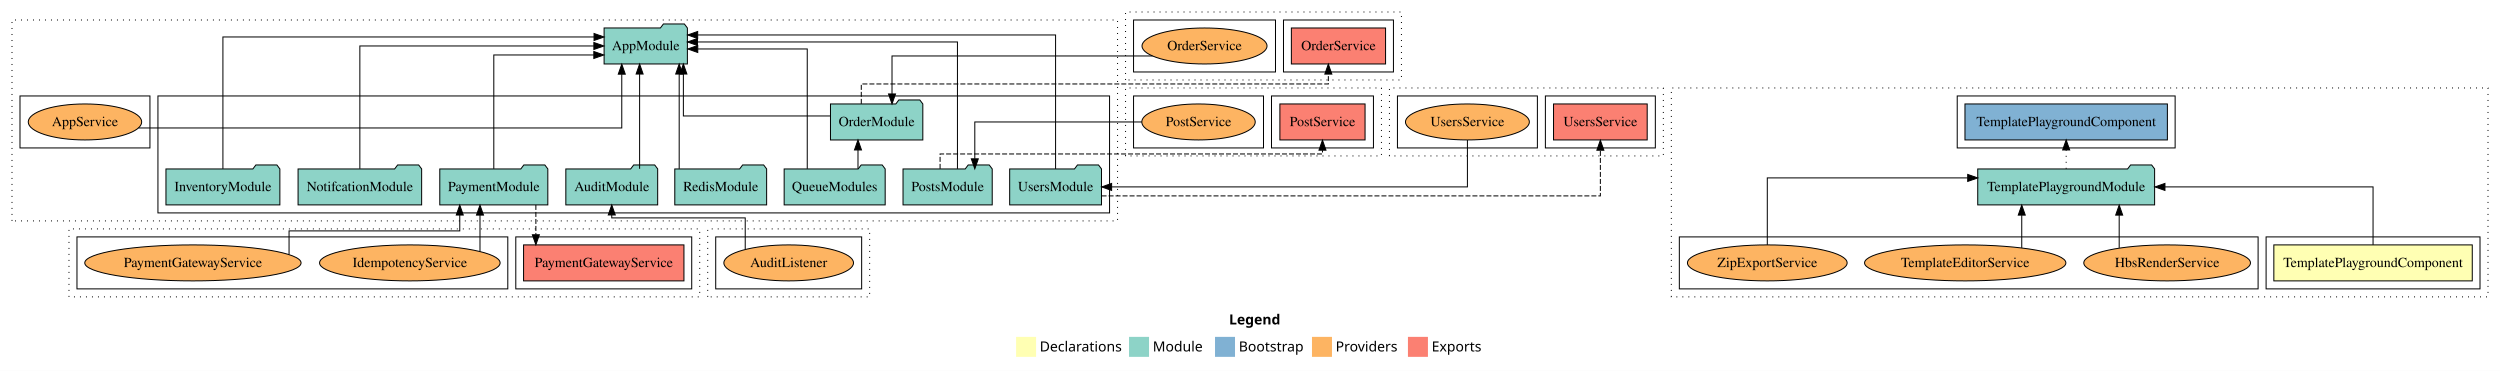
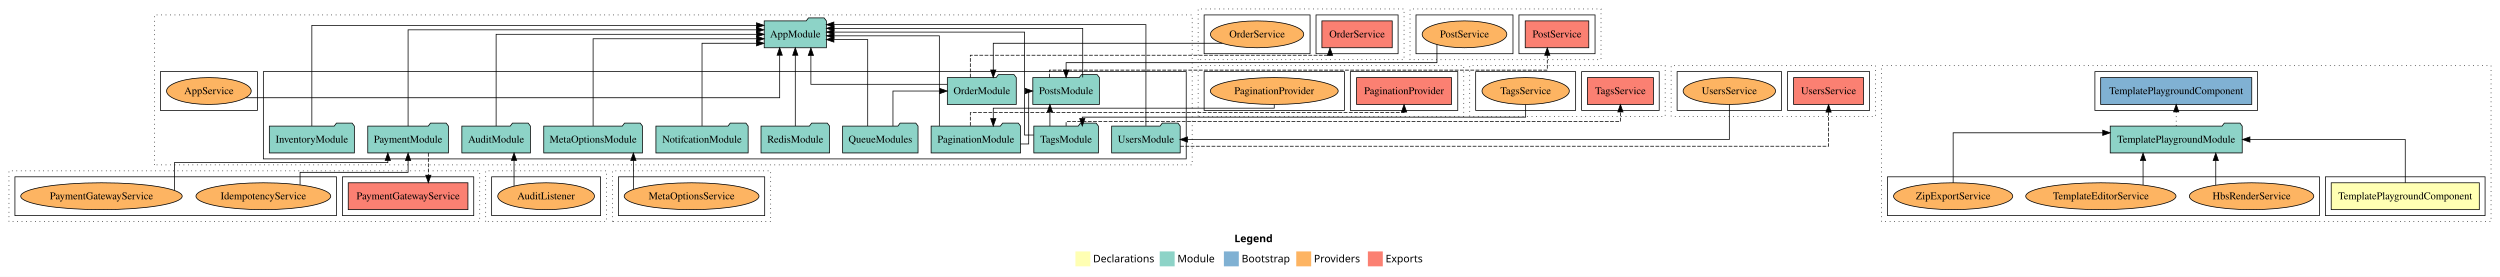
- <svg xmlns="http://www.w3.org/2000/svg" width="2501pt" height="371pt" viewBox="0.00 0.00 2501.00 371.00">
+ <svg xmlns="http://www.w3.org/2000/svg" width="3351pt" height="371pt" viewBox="0.00 0.00 3351.00 371.00">
  <g id="graph0" class="graph" transform="scale(1 1) rotate(0) translate(4 367)">
-     <polygon fill="white" stroke="transparent" points="-4,4 -4,-367 2497,-367 2497,4 -4,4" />
-     <text text-anchor="start" x="1225.51" y="-42.4" font-family="Times-12" font-weight="bold" font-size="14.00">Legend</text>
-     <polygon fill="#ffffb3" stroke="transparent" points="1012.5,-10 1012.5,-30 1032.5,-30 1032.5,-10 1012.5,-10" />
-     <text text-anchor="start" x="1036.13" y="-15.4" font-family="Times-12" font-size="14.00">  Declarations</text>
-     <polygon fill="#8dd3c7" stroke="transparent" points="1125.5,-10 1125.5,-30 1145.5,-30 1145.5,-10 1125.5,-10" />
-     <text text-anchor="start" x="1149.23" y="-15.4" font-family="Times-12" font-size="14.00">  Module</text>
-     <polygon fill="#80b1d3" stroke="transparent" points="1211.5,-10 1211.5,-30 1231.5,-30 1231.5,-10 1211.5,-10" />
-     <text text-anchor="start" x="1235.28" y="-15.4" font-family="Times-12" font-size="14.00">  Bootstrap</text>
-     <polygon fill="#fdb462" stroke="transparent" points="1308.5,-10 1308.5,-30 1328.5,-30 1328.5,-10 1308.5,-10" />
-     <text text-anchor="start" x="1332.17" y="-15.4" font-family="Times-12" font-size="14.00">  Providers</text>
-     <polygon fill="#fb8072" stroke="transparent" points="1404.5,-10 1404.5,-30 1424.5,-30 1424.5,-10 1404.5,-10" />
-     <text text-anchor="start" x="1428.23" y="-15.4" font-family="Times-12" font-size="14.00">  Exports</text>
+     <polygon fill="white" stroke="transparent" points="-4,4 -4,-367 3347,-367 3347,4 -4,4" />
+     <text text-anchor="start" x="1650.51" y="-42.4" font-family="Times-12" font-weight="bold" font-size="14.00">Legend</text>
+     <polygon fill="#ffffb3" stroke="transparent" points="1437.5,-10 1437.5,-30 1457.5,-30 1457.5,-10 1437.5,-10" />
+     <text text-anchor="start" x="1461.13" y="-15.4" font-family="Times-12" font-size="14.00">  Declarations</text>
+     <polygon fill="#8dd3c7" stroke="transparent" points="1550.5,-10 1550.5,-30 1570.5,-30 1570.5,-10 1550.5,-10" />
+     <text text-anchor="start" x="1574.23" y="-15.4" font-family="Times-12" font-size="14.00">  Module</text>
+     <polygon fill="#80b1d3" stroke="transparent" points="1636.5,-10 1636.5,-30 1656.5,-30 1656.5,-10 1636.5,-10" />
+     <text text-anchor="start" x="1660.28" y="-15.4" font-family="Times-12" font-size="14.00">  Bootstrap</text>
+     <polygon fill="#fdb462" stroke="transparent" points="1733.5,-10 1733.5,-30 1753.5,-30 1753.5,-10 1733.5,-10" />
+     <text text-anchor="start" x="1757.17" y="-15.4" font-family="Times-12" font-size="14.00">  Providers</text>
+     <polygon fill="#fb8072" stroke="transparent" points="1829.5,-10 1829.5,-30 1849.5,-30 1849.5,-10 1829.5,-10" />
+     <text text-anchor="start" x="1853.23" y="-15.4" font-family="Times-12" font-size="14.00">  Exports</text>
    <g id="clust1" class="cluster">
-       <polygon fill="none" stroke="black" stroke-dasharray="1,5" points="8,-146 8,-347 1114,-347 1114,-146 8,-146" />
+       <polygon fill="none" stroke="black" stroke-dasharray="1,5" points="203,-146 203,-347 1594,-347 1594,-146 203,-146" />
    </g>
    <g id="clust3" class="cluster">
-       <polygon fill="none" stroke="black" points="154,-154 154,-271 1106,-271 1106,-154 154,-154" />
+       <polygon fill="none" stroke="black" points="349,-154 349,-271 1586,-271 1586,-154 349,-154" />
    </g>
    <g id="clust6" class="cluster">
-       <polygon fill="none" stroke="black" points="16,-219 16,-271 146,-271 146,-219 16,-219" />
+       <polygon fill="none" stroke="black" points="211,-219 211,-271 341,-271 341,-219 211,-219" />
    </g>
    <g id="clust7" class="cluster">
-       <polygon fill="none" stroke="black" stroke-dasharray="1,5" points="704,-70 704,-138 866,-138 866,-70 704,-70" />
+       <polygon fill="none" stroke="black" stroke-dasharray="1,5" points="647,-70 647,-138 809,-138 809,-70 647,-70" />
    </g>
    <g id="clust12" class="cluster">
-       <polygon fill="none" stroke="black" points="712,-78 712,-130 858,-130 858,-78 712,-78" />
-     </g>
-     <g id="clust25" class="cluster">
-       <polygon fill="none" stroke="black" stroke-dasharray="1,5" points="1122,-287 1122,-355 1398,-355 1398,-287 1122,-287" />
-     </g>
-     <g id="clust28" class="cluster">
-       <polygon fill="none" stroke="black" points="1280,-295 1280,-347 1390,-347 1390,-295 1280,-295" />
-     </g>
-     <g id="clust30" class="cluster">
-       <polygon fill="none" stroke="black" points="1130,-295 1130,-347 1272,-347 1272,-295 1130,-295" />
+       <polygon fill="none" stroke="black" points="655,-78 655,-130 801,-130 801,-78 655,-78" />
+     </g>
+     <g id="clust19" class="cluster">
+       <polygon fill="none" stroke="black" stroke-dasharray="1,5" points="817,-70 817,-138 1029,-138 1029,-70 817,-70" />
+     </g>
+     <g id="clust24" class="cluster">
+       <polygon fill="none" stroke="black" points="825,-78 825,-130 1021,-130 1021,-78 825,-78" />
    </g>
    <g id="clust31" class="cluster">
-       <polygon fill="none" stroke="black" stroke-dasharray="1,5" points="65,-70 65,-138 696,-138 696,-70 65,-70" />
+       <polygon fill="none" stroke="black" stroke-dasharray="1,5" points="1602,-287 1602,-355 1878,-355 1878,-287 1602,-287" />
    </g>
    <g id="clust34" class="cluster">
-       <polygon fill="none" stroke="black" points="512,-78 512,-130 688,-130 688,-78 512,-78" />
+       <polygon fill="none" stroke="black" points="1760,-295 1760,-347 1870,-347 1870,-295 1760,-295" />
    </g>
    <g id="clust36" class="cluster">
-       <polygon fill="none" stroke="black" points="73,-78 73,-130 504,-130 504,-78 73,-78" />
+       <polygon fill="none" stroke="black" points="1610,-295 1610,-347 1752,-347 1752,-295 1610,-295" />
    </g>
    <g id="clust37" class="cluster">
-       <polygon fill="none" stroke="black" stroke-dasharray="1,5" points="1122,-211 1122,-279 1378,-279 1378,-211 1122,-211" />
+       <polygon fill="none" stroke="black" stroke-dasharray="1,5" points="1602,-211 1602,-279 1958,-279 1958,-211 1602,-211" />
    </g>
    <g id="clust40" class="cluster">
-       <polygon fill="none" stroke="black" points="1268,-219 1268,-271 1370,-271 1370,-219 1268,-219" />
+       <polygon fill="none" stroke="black" points="1806,-219 1806,-271 1950,-271 1950,-219 1806,-219" />
    </g>
    <g id="clust42" class="cluster">
-       <polygon fill="none" stroke="black" points="1130,-219 1130,-271 1260,-271 1260,-219 1130,-219" />
-     </g>
-     <g id="clust55" class="cluster">
-       <polygon fill="none" stroke="black" stroke-dasharray="1,5" points="1668,-70 1668,-279 2485,-279 2485,-70 1668,-70" />
-     </g>
-     <g id="clust56" class="cluster">
-       <polygon fill="none" stroke="black" points="2263,-78 2263,-130 2477,-130 2477,-78 2263,-78" />
-     </g>
-     <g id="clust60" class="cluster">
-       <polygon fill="none" stroke="black" points="1954,-219 1954,-271 2172,-271 2172,-219 1954,-219" />
-     </g>
-     <g id="clust61" class="cluster">
-       <polygon fill="none" stroke="black" points="1676,-78 1676,-130 2255,-130 2255,-78 1676,-78" />
-     </g>
-     <g id="clust62" class="cluster">
-       <polygon fill="none" stroke="black" stroke-dasharray="1,5" points="1386,-211 1386,-279 1660,-279 1660,-211 1386,-211" />
-     </g>
-     <g id="clust65" class="cluster">
-       <polygon fill="none" stroke="black" points="1542,-219 1542,-271 1652,-271 1652,-219 1542,-219" />
+       <polygon fill="none" stroke="black" points="1610,-219 1610,-271 1798,-271 1798,-219 1610,-219" />
+     </g>
+     <g id="clust43" class="cluster">
+       <polygon fill="none" stroke="black" stroke-dasharray="1,5" points="8,-70 8,-138 639,-138 639,-70 8,-70" />
+     </g>
+     <g id="clust46" class="cluster">
+       <polygon fill="none" stroke="black" points="455,-78 455,-130 631,-130 631,-78 455,-78" />
+     </g>
+     <g id="clust48" class="cluster">
+       <polygon fill="none" stroke="black" points="16,-78 16,-130 447,-130 447,-78 16,-78" />
+     </g>
+     <g id="clust49" class="cluster">
+       <polygon fill="none" stroke="black" stroke-dasharray="1,5" points="1886,-287 1886,-355 2142,-355 2142,-287 1886,-287" />
+     </g>
+     <g id="clust52" class="cluster">
+       <polygon fill="none" stroke="black" points="2032,-295 2032,-347 2134,-347 2134,-295 2032,-295" />
+     </g>
+     <g id="clust54" class="cluster">
+       <polygon fill="none" stroke="black" points="1894,-295 1894,-347 2024,-347 2024,-295 1894,-295" />
    </g>
    <g id="clust67" class="cluster">
-       <polygon fill="none" stroke="black" points="1394,-219 1394,-271 1534,-271 1534,-219 1394,-219" />
+       <polygon fill="none" stroke="black" stroke-dasharray="1,5" points="1966,-211 1966,-279 2228,-279 2228,-211 1966,-211" />
+     </g>
+     <g id="clust70" class="cluster">
+       <polygon fill="none" stroke="black" points="2116,-219 2116,-271 2220,-271 2220,-219 2116,-219" />
+     </g>
+     <g id="clust72" class="cluster">
+       <polygon fill="none" stroke="black" points="1974,-219 1974,-271 2108,-271 2108,-219 1974,-219" />
+     </g>
+     <g id="clust73" class="cluster">
+       <polygon fill="none" stroke="black" stroke-dasharray="1,5" points="2518,-70 2518,-279 3335,-279 3335,-70 2518,-70" />
+     </g>
+     <g id="clust74" class="cluster">
+       <polygon fill="none" stroke="black" points="3113,-78 3113,-130 3327,-130 3327,-78 3113,-78" />
+     </g>
+     <g id="clust78" class="cluster">
+       <polygon fill="none" stroke="black" points="2804,-219 2804,-271 3022,-271 3022,-219 2804,-219" />
+     </g>
+     <g id="clust79" class="cluster">
+       <polygon fill="none" stroke="black" points="2526,-78 2526,-130 3105,-130 3105,-78 2526,-78" />
+     </g>
+     <g id="clust80" class="cluster">
+       <polygon fill="none" stroke="black" stroke-dasharray="1,5" points="2236,-211 2236,-279 2510,-279 2510,-211 2236,-211" />
+     </g>
+     <g id="clust83" class="cluster">
+       <polygon fill="none" stroke="black" points="2392,-219 2392,-271 2502,-271 2502,-219 2392,-219" />
+     </g>
+     <g id="clust85" class="cluster">
+       <polygon fill="none" stroke="black" points="2244,-219 2244,-271 2384,-271 2384,-219 2244,-219" />
    </g>
    <g id="node1" class="node">
-       <polygon fill="#8dd3c7" stroke="black" points="653.94,-198 650.94,-202 629.94,-202 626.94,-198 562.06,-198 562.06,-162 653.94,-162 653.94,-198" />
-       <text text-anchor="middle" x="608" y="-175.8" font-family="Times,serif" font-size="14.00">AuditModule</text>
+       <polygon fill="#8dd3c7" stroke="black" points="706.94,-198 703.94,-202 682.94,-202 679.94,-198 615.06,-198 615.06,-162 706.94,-162 706.94,-198" />
+       <text text-anchor="middle" x="661" y="-175.8" font-family="Times,serif" font-size="14.00">AuditModule</text>
+     </g>
+     <g id="node13" class="node">
+       <polygon fill="#8dd3c7" stroke="black" points="1103.66,-339 1100.66,-343 1079.66,-343 1076.66,-339 1020.34,-339 1020.34,-303 1103.66,-303 1103.66,-339" />
+       <text text-anchor="middle" x="1062" y="-316.8" font-family="Times,serif" font-size="14.00">AppModule</text>
+     </g>
+     <g id="edge1" class="edge">
+       <path fill="none" stroke="black" d="M661,-198.14C661,-236.23 661,-321 661,-321 661,-321 1010.22,-321 1010.22,-321" />
+       <polygon fill="black" stroke="black" points="1010.22,-324.5 1020.22,-321 1010.22,-317.5 1010.22,-324.5" />
+     </g>
+     <g id="node2" class="node">
+       <polygon fill="#8dd3c7" stroke="black" points="470.98,-198 467.98,-202 446.98,-202 443.98,-198 357.02,-198 357.02,-162 470.98,-162 470.98,-198" />
+       <text text-anchor="middle" x="414" y="-175.8" font-family="Times,serif" font-size="14.00">InventoryModule</text>
+     </g>
+     <g id="edge2" class="edge">
+       <path fill="none" stroke="black" d="M414,-198.15C414,-238.68 414,-333 414,-333 414,-333 1009.98,-333 1009.98,-333" />
+       <polygon fill="black" stroke="black" points="1009.98,-336.5 1019.98,-333 1009.98,-329.5 1009.98,-336.5" />
+     </g>
+     <g id="node3" class="node">
+       <polygon fill="#8dd3c7" stroke="black" points="857.15,-198 854.15,-202 833.15,-202 830.15,-198 724.85,-198 724.85,-162 857.15,-162 857.15,-198" />
+       <text text-anchor="middle" x="791" y="-175.8" font-family="Times,serif" font-size="14.00">MetaOptionsModule</text>
+     </g>
+     <g id="edge3" class="edge">
+       <path fill="none" stroke="black" d="M791,-198.21C791,-235.06 791,-315 791,-315 791,-315 1010.25,-315 1010.25,-315" />
+       <polygon fill="black" stroke="black" points="1010.25,-318.5 1020.25,-315 1010.25,-311.5 1010.25,-318.5" />
+     </g>
+     <g id="node4" class="node">
+       <polygon fill="#8dd3c7" stroke="black" points="998.81,-198 995.81,-202 974.81,-202 971.81,-198 875.19,-198 875.19,-162 998.81,-162 998.81,-198" />
+       <text text-anchor="middle" x="937" y="-175.8" font-family="Times,serif" font-size="14.00">NotifcationModule</text>
+     </g>
+     <g id="edge4" class="edge">
+       <path fill="none" stroke="black" d="M937,-198.21C937,-233.77 937,-309 937,-309 937,-309 1010.03,-309 1010.03,-309" />
+       <polygon fill="black" stroke="black" points="1010.03,-312.5 1020.03,-309 1010.03,-305.5 1010.03,-312.5" />
+     </g>
+     <g id="node5" class="node">
+       <polygon fill="#8dd3c7" stroke="black" points="1358.19,-263 1355.19,-267 1334.19,-267 1331.19,-263 1265.81,-263 1265.81,-227 1358.19,-227 1358.19,-263" />
+       <text text-anchor="middle" x="1312" y="-240.8" font-family="Times,serif" font-size="14.00">OrderModule</text>
+     </g>
+     <g id="edge5" class="edge">
+       <path fill="none" stroke="black" d="M1265.64,-254C1198.7,-254 1082.91,-254 1082.91,-254 1082.91,-254 1082.91,-292.69 1082.91,-292.69" />
+       <polygon fill="black" stroke="black" points="1079.41,-292.69 1082.91,-302.69 1086.41,-292.69 1079.41,-292.69" />
+     </g>
+     <g id="node17" class="node">
+       <polygon fill="#fb8072" stroke="black" points="1862.12,-339 1767.88,-339 1767.88,-303 1862.12,-303 1862.12,-339" />
+       <text text-anchor="middle" x="1815" y="-316.8" font-family="Times,serif" font-size="14.00">OrderService </text>
+     </g>
+     <g id="edge17" class="edge">
+       <path fill="none" stroke="black" stroke-dasharray="5,2" d="M1296.63,-263.15C1296.63,-276.74 1296.63,-293 1296.63,-293 1296.63,-293 1778.77,-293 1778.77,-293 1778.77,-293 1778.77,-293.98 1778.77,-293.98" />
+       <polygon fill="black" stroke="black" points="1775.27,-292.79 1778.77,-302.79 1782.27,-292.79 1775.27,-292.79" />
+     </g>
+     <g id="node6" class="node">
+       <polygon fill="#8dd3c7" stroke="black" points="1363.93,-198 1360.93,-202 1339.93,-202 1336.93,-198 1244.07,-198 1244.07,-162 1363.93,-162 1363.93,-198" />
+       <text text-anchor="middle" x="1304" y="-175.8" font-family="Times,serif" font-size="14.00">PaginationModule</text>
+     </g>
+     <g id="node8" class="node">
+       <polygon fill="#8dd3c7" stroke="black" points="1469.61,-263 1466.61,-267 1445.61,-267 1442.61,-263 1380.39,-263 1380.39,-227 1469.61,-227 1469.61,-263" />
+       <text text-anchor="middle" x="1425" y="-240.8" font-family="Times,serif" font-size="14.00">PostsModule</text>
+     </g>
+     <g id="edge24" class="edge">
+       <path fill="none" stroke="black" d="M1363.8,-174C1370.44,-174 1374.87,-174 1374.87,-174 1374.87,-174 1374.87,-245 1374.87,-245 1374.87,-245 1375.4,-245 1375.4,-245" />
+       <polygon fill="black" stroke="black" points="1370.23,-248.5 1380.23,-245 1370.23,-241.5 1370.23,-248.5" />
+     </g>
+     <g id="edge6" class="edge">
+       <path fill="none" stroke="black" d="M1255.09,-198.17C1255.09,-235.85 1255.09,-319 1255.09,-319 1255.09,-319 1113.9,-319 1113.9,-319" />
+       <polygon fill="black" stroke="black" points="1113.9,-315.5 1103.9,-319 1113.9,-322.5 1113.9,-315.5" />
+     </g>
+     <g id="node19" class="node">
+       <polygon fill="#fb8072" stroke="black" points="1941.59,-263 1814.41,-263 1814.41,-227 1941.59,-227 1941.59,-263" />
+       <text text-anchor="middle" x="1878" y="-240.8" font-family="Times,serif" font-size="14.00">PaginationProvider </text>
+     </g>
+     <g id="edge19" class="edge">
+       <path fill="none" stroke="black" stroke-dasharray="5,2" d="M1296.63,-198.42C1296.63,-207.28 1296.63,-216 1296.63,-216 1296.63,-216 1878,-216 1878,-216 1878,-216 1878,-217.08 1878,-217.08" />
+       <polygon fill="black" stroke="black" points="1874.5,-216.8 1878,-226.8 1881.5,-216.8 1874.5,-216.8" />
+     </g>
+     <g id="node7" class="node">
+       <polygon fill="#8dd3c7" stroke="black" points="597.04,-198 594.04,-202 573.04,-202 570.04,-198 488.96,-198 488.96,-162 597.04,-162 597.04,-198" />
+       <text text-anchor="middle" x="543" y="-175.8" font-family="Times,serif" font-size="14.00">PaymentModule</text>
+     </g>
+     <g id="edge7" class="edge">
+       <path fill="none" stroke="black" d="M543,-198.03C543,-237.28 543,-327 543,-327 543,-327 1009.97,-327 1009.97,-327" />
+       <polygon fill="black" stroke="black" points="1009.97,-330.5 1019.97,-327 1009.97,-323.5 1009.97,-330.5" />
+     </g>
+     <g id="node21" class="node">
+       <polygon fill="#fb8072" stroke="black" points="623.22,-122 462.78,-122 462.78,-86 623.22,-86 623.22,-122" />
+       <text text-anchor="middle" x="543" y="-99.8" font-family="Times,serif" font-size="14.00">PaymentGatewayService </text>
+     </g>
+     <g id="edge21" class="edge">
+       <path fill="none" stroke="black" stroke-dasharray="5,2" d="M570.14,-161.99C570.14,-161.99 570.14,-132.15 570.14,-132.15" />
+       <polygon fill="black" stroke="black" points="573.64,-132.15 570.14,-122.15 566.64,-132.15 573.64,-132.15" />
+     </g>
+     <g id="edge8" class="edge">
+       <path fill="none" stroke="black" d="M1447.28,-263.23C1447.28,-287.93 1447.28,-329 1447.28,-329 1447.28,-329 1113.96,-329 1113.96,-329" />
+       <polygon fill="black" stroke="black" points="1113.96,-325.5 1103.96,-329 1113.96,-332.5 1113.96,-325.5" />
+     </g>
+     <g id="node24" class="node">
+       <polygon fill="#fb8072" stroke="black" points="2125.6,-339 2040.4,-339 2040.4,-303 2125.6,-303 2125.6,-339" />
+       <text text-anchor="middle" x="2083" y="-316.8" font-family="Times,serif" font-size="14.00">PostService </text>
+     </g>
+     <g id="edge26" class="edge">
+       <path fill="none" stroke="black" stroke-dasharray="5,2" d="M1402.72,-263.21C1402.72,-268.55 1402.72,-273 1402.72,-273 1402.72,-273 2069.98,-273 2069.98,-273 2069.98,-273 2069.98,-292.85 2069.98,-292.85" />
+       <polygon fill="black" stroke="black" points="2066.48,-292.85 2069.98,-302.85 2073.48,-292.85 2066.48,-292.85" />
+     </g>
+     <g id="node9" class="node">
+       <polygon fill="#8dd3c7" stroke="black" points="1226.53,-198 1223.53,-202 1202.53,-202 1199.53,-198 1125.47,-198 1125.47,-162 1226.53,-162 1226.53,-198" />
+       <text text-anchor="middle" x="1176" y="-175.8" font-family="Times,serif" font-size="14.00">QueueModules</text>
+     </g>
+     <g id="edge16" class="edge">
+       <path fill="none" stroke="black" d="M1192.92,-198.11C1192.92,-217.34 1192.92,-245 1192.92,-245 1192.92,-245 1255.62,-245 1255.62,-245" />
+       <polygon fill="black" stroke="black" points="1255.62,-248.5 1265.62,-245 1255.62,-241.5 1255.62,-248.5" />
+     </g>
+     <g id="edge9" class="edge">
+       <path fill="none" stroke="black" d="M1159.08,-198.07C1159.08,-234.65 1159.08,-314 1159.08,-314 1159.08,-314 1113.73,-314 1113.73,-314" />
+       <polygon fill="black" stroke="black" points="1113.73,-310.5 1103.73,-314 1113.73,-317.5 1113.73,-310.5" />
    </g>
    <g id="node10" class="node">
-       <polygon fill="#8dd3c7" stroke="black" points="683.66,-339 680.66,-343 659.66,-343 656.66,-339 600.34,-339 600.34,-303 683.66,-303 683.66,-339" />
-       <text text-anchor="middle" x="642" y="-316.8" font-family="Times,serif" font-size="14.00">AppModule</text>
-     </g>
-     <g id="edge1" class="edge">
-       <path fill="none" stroke="black" d="M635.87,-198.14C635.87,-198.14 635.87,-292.93 635.87,-292.93" />
-       <polygon fill="black" stroke="black" points="632.37,-292.92 635.87,-302.93 639.37,-292.93 632.37,-292.92" />
-     </g>
-     <g id="node2" class="node">
-       <polygon fill="#8dd3c7" stroke="black" points="275.98,-198 272.98,-202 251.98,-202 248.98,-198 162.02,-198 162.02,-162 275.98,-162 275.98,-198" />
-       <text text-anchor="middle" x="219" y="-175.8" font-family="Times,serif" font-size="14.00">InventoryModule</text>
-     </g>
-     <g id="edge2" class="edge">
-       <path fill="none" stroke="black" d="M219,-198.09C219,-237.99 219,-330 219,-330 219,-330 590.28,-330 590.28,-330" />
-       <polygon fill="black" stroke="black" points="590.28,-333.5 600.28,-330 590.28,-326.5 590.28,-333.5" />
-     </g>
-     <g id="node3" class="node">
-       <polygon fill="#8dd3c7" stroke="black" points="417.81,-198 414.81,-202 393.81,-202 390.81,-198 294.19,-198 294.19,-162 417.81,-162 417.81,-198" />
-       <text text-anchor="middle" x="356" y="-175.8" font-family="Times,serif" font-size="14.00">NotifcationModule</text>
-     </g>
-     <g id="edge3" class="edge">
-       <path fill="none" stroke="black" d="M356,-198.14C356,-236.23 356,-321 356,-321 356,-321 590.11,-321 590.11,-321" />
-       <polygon fill="black" stroke="black" points="590.11,-324.5 600.11,-321 590.11,-317.5 590.11,-324.5" />
-     </g>
-     <g id="node4" class="node">
-       <polygon fill="#8dd3c7" stroke="black" points="919.19,-263 916.19,-267 895.19,-267 892.19,-263 826.81,-263 826.81,-227 919.19,-227 919.19,-263" />
-       <text text-anchor="middle" x="873" y="-240.8" font-family="Times,serif" font-size="14.00">OrderModule</text>
-     </g>
-     <g id="edge4" class="edge">
-       <path fill="none" stroke="black" d="M826.69,-251C769.48,-251 679.65,-251 679.65,-251 679.65,-251 679.65,-292.97 679.65,-292.97" />
-       <polygon fill="black" stroke="black" points="676.15,-292.97 679.65,-302.97 683.15,-292.97 676.15,-292.97" />
-     </g>
-     <g id="node13" class="node">
-       <polygon fill="#fb8072" stroke="black" points="1382.12,-339 1287.88,-339 1287.88,-303 1382.12,-303 1382.12,-339" />
-       <text text-anchor="middle" x="1335" y="-316.8" font-family="Times,serif" font-size="14.00">OrderService </text>
+       <polygon fill="#8dd3c7" stroke="black" points="1107.94,-198 1104.94,-202 1083.94,-202 1080.94,-198 1016.06,-198 1016.06,-162 1107.94,-162 1107.94,-198" />
+       <text text-anchor="middle" x="1062" y="-175.8" font-family="Times,serif" font-size="14.00">RedisModule</text>
+     </g>
+     <g id="edge10" class="edge">
+       <path fill="none" stroke="black" d="M1062,-198.14C1062,-198.14 1062,-292.93 1062,-292.93" />
+       <polygon fill="black" stroke="black" points="1058.5,-292.92 1062,-302.93 1065.5,-292.93 1058.5,-292.92" />
+     </g>
+     <g id="node11" class="node">
+       <polygon fill="#8dd3c7" stroke="black" points="1468.26,-198 1465.26,-202 1444.26,-202 1441.26,-198 1381.74,-198 1381.74,-162 1468.26,-162 1468.26,-198" />
+       <text text-anchor="middle" x="1425" y="-175.8" font-family="Times,serif" font-size="14.00">TagsModule</text>
+     </g>
+     <g id="edge25" class="edge">
+       <path fill="none" stroke="black" d="M1403.31,-198.11C1403.31,-198.11 1403.31,-216.99 1403.31,-216.99" />
+       <polygon fill="black" stroke="black" points="1399.81,-216.99 1403.31,-226.99 1406.81,-216.99 1399.81,-216.99" />
+     </g>
+     <g id="edge11" class="edge">
+       <path fill="none" stroke="black" d="M1381.66,-186C1374.46,-186 1369.29,-186 1369.29,-186 1369.29,-186 1369.29,-324 1369.29,-324 1369.29,-324 1113.76,-324 1113.76,-324" />
+       <polygon fill="black" stroke="black" points="1113.76,-320.5 1103.76,-324 1113.76,-327.5 1113.76,-320.5" />
+     </g>
+     <g id="node26" class="node">
+       <polygon fill="#fb8072" stroke="black" points="2212.19,-263 2123.81,-263 2123.81,-227 2212.19,-227 2212.19,-263" />
+       <text text-anchor="middle" x="2168" y="-240.8" font-family="Times,serif" font-size="14.00">TagsService </text>
+     </g>
+     <g id="edge28" class="edge">
+       <path fill="none" stroke="black" stroke-dasharray="5,2" d="M1425,-198.19C1425,-201.54 1425,-204 1425,-204 1425,-204 2168,-204 2168,-204 2168,-204 2168,-216.9 2168,-216.9" />
+       <polygon fill="black" stroke="black" points="2164.5,-216.9 2168,-226.9 2171.5,-216.9 2164.5,-216.9" />
+     </g>
+     <g id="node12" class="node">
+       <polygon fill="#8dd3c7" stroke="black" points="1577.92,-198 1574.92,-202 1553.92,-202 1550.92,-198 1486.08,-198 1486.08,-162 1577.92,-162 1577.92,-198" />
+       <text text-anchor="middle" x="1532" y="-175.8" font-family="Times,serif" font-size="14.00">UsersModule</text>
+     </g>
+     <g id="edge12" class="edge">
+       <path fill="none" stroke="black" d="M1532,-198.27C1532,-239.06 1532,-334 1532,-334 1532,-334 1113.71,-334 1113.71,-334" />
+       <polygon fill="black" stroke="black" points="1113.71,-330.5 1103.71,-334 1113.71,-337.5 1113.71,-330.5" />
+     </g>
+     <g id="node34" class="node">
+       <polygon fill="#fb8072" stroke="black" points="2493.85,-263 2400.15,-263 2400.15,-227 2493.85,-227 2493.85,-263" />
+       <text text-anchor="middle" x="2447" y="-240.8" font-family="Times,serif" font-size="14.00">UsersService </text>
+     </g>
+     <g id="edge35" class="edge">
+       <path fill="none" stroke="black" stroke-dasharray="5,2" d="M1578,-171C1763.55,-171 2447,-171 2447,-171 2447,-171 2447,-216.71 2447,-216.71" />
+       <polygon fill="black" stroke="black" points="2443.5,-216.71 2447,-226.71 2450.5,-216.71 2443.5,-216.71" />
+     </g>
+     <g id="node14" class="node">
+       <ellipse fill="#fdb462" stroke="black" cx="276" cy="-245" rx="56.74" ry="18" />
+       <text text-anchor="middle" x="276" y="-240.8" font-family="Times,serif" font-size="14.00">AppService</text>
    </g>
    <g id="edge13" class="edge">
-       <path fill="none" stroke="black" stroke-dasharray="5,2" d="M857.63,-263.11C857.63,-272.9 857.63,-283 857.63,-283 857.63,-283 1324.87,-283 1324.87,-283 1324.87,-283 1324.87,-292.89 1324.87,-292.89" />
-       <polygon fill="black" stroke="black" points="1321.37,-292.89 1324.87,-302.89 1328.37,-292.89 1321.37,-292.89" />
-     </g>
-     <g id="node5" class="node">
-       <polygon fill="#8dd3c7" stroke="black" points="544.04,-198 541.04,-202 520.04,-202 517.04,-198 435.96,-198 435.96,-162 544.04,-162 544.04,-198" />
-       <text text-anchor="middle" x="490" y="-175.8" font-family="Times,serif" font-size="14.00">PaymentModule</text>
-     </g>
-     <g id="edge5" class="edge">
-       <path fill="none" stroke="black" d="M490,-198.08C490,-234.23 490,-312 490,-312 490,-312 590.06,-312 590.06,-312" />
-       <polygon fill="black" stroke="black" points="590.06,-315.5 600.06,-312 590.06,-308.5 590.06,-315.5" />
+       <path fill="none" stroke="black" d="M325.32,-236C494.52,-236 1041.09,-236 1041.09,-236 1041.09,-236 1041.09,-292.97 1041.09,-292.97" />
+       <polygon fill="black" stroke="black" points="1037.59,-292.97 1041.09,-302.97 1044.59,-292.97 1037.59,-292.97" />
    </g>
    <g id="node15" class="node">
-       <polygon fill="#fb8072" stroke="black" points="680.22,-122 519.78,-122 519.78,-86 680.22,-86 680.22,-122" />
-       <text text-anchor="middle" x="600" y="-99.8" font-family="Times,serif" font-size="14.00">PaymentGatewayService </text>
+       <ellipse fill="#fdb462" stroke="black" cx="728" cy="-104" rx="64.84" ry="18" />
+       <text text-anchor="middle" x="728" y="-99.8" font-family="Times,serif" font-size="14.00">AuditListener</text>
+     </g>
+     <g id="edge14" class="edge">
+       <path fill="none" stroke="black" d="M685.02,-117.59C685.02,-117.59 685.02,-151.96 685.02,-151.96" />
+       <polygon fill="black" stroke="black" points="681.52,-151.96 685.02,-161.96 688.52,-151.96 681.52,-151.96" />
+     </g>
+     <g id="node16" class="node">
+       <ellipse fill="#fdb462" stroke="black" cx="923" cy="-104" rx="90.33" ry="18" />
+       <text text-anchor="middle" x="923" y="-99.8" font-family="Times,serif" font-size="14.00">MetaOptionsService</text>
    </g>
    <g id="edge15" class="edge">
-       <path fill="none" stroke="black" stroke-dasharray="5,2" d="M532.08,-161.99C532.08,-161.99 532.08,-132.15 532.08,-132.15" />
-       <polygon fill="black" stroke="black" points="535.58,-132.15 532.08,-122.15 528.58,-132.15 535.58,-132.15" />
-     </g>
-     <g id="node6" class="node">
-       <polygon fill="#8dd3c7" stroke="black" points="988.61,-198 985.61,-202 964.61,-202 961.61,-198 899.39,-198 899.39,-162 988.61,-162 988.61,-198" />
-       <text text-anchor="middle" x="944" y="-175.8" font-family="Times,serif" font-size="14.00">PostsModule</text>
-     </g>
-     <g id="edge6" class="edge">
-       <path fill="none" stroke="black" d="M953.83,-198.07C953.83,-236.94 953.83,-325 953.83,-325 953.83,-325 693.73,-325 693.73,-325" />
-       <polygon fill="black" stroke="black" points="693.73,-321.5 683.73,-325 693.73,-328.5 693.73,-321.5" />
+       <path fill="none" stroke="black" d="M844.96,-113.32C844.96,-113.32 844.96,-151.89 844.96,-151.89" />
+       <polygon fill="black" stroke="black" points="841.46,-151.89 844.96,-161.89 848.46,-151.89 841.46,-151.89" />
    </g>
    <g id="node18" class="node">
-       <polygon fill="#fb8072" stroke="black" points="1361.6,-263 1276.4,-263 1276.4,-227 1361.6,-227 1361.6,-263" />
-       <text text-anchor="middle" x="1319" y="-240.8" font-family="Times,serif" font-size="14.00">PostService </text>
+       <ellipse fill="#fdb462" stroke="black" cx="1681" cy="-321" rx="62.52" ry="18" />
+       <text text-anchor="middle" x="1681" y="-316.8" font-family="Times,serif" font-size="14.00">OrderService</text>
    </g>
    <g id="edge18" class="edge">
-       <path fill="none" stroke="black" stroke-dasharray="5,2" d="M936.46,-198.04C936.46,-205.75 936.46,-213 936.46,-213 936.46,-213 1319,-213 1319,-213 1319,-213 1319,-216.76 1319,-216.76" />
-       <polygon fill="black" stroke="black" points="1315.5,-216.76 1319,-226.76 1322.5,-216.76 1315.5,-216.76" />
-     </g>
-     <g id="node7" class="node">
-       <polygon fill="#8dd3c7" stroke="black" points="881.53,-198 878.53,-202 857.53,-202 854.53,-198 780.47,-198 780.47,-162 881.53,-162 881.53,-198" />
-       <text text-anchor="middle" x="831" y="-175.8" font-family="Times,serif" font-size="14.00">QueueModules</text>
-     </g>
-     <g id="edge12" class="edge">
-       <path fill="none" stroke="black" d="M854.33,-198.11C854.33,-198.11 854.33,-216.99 854.33,-216.99" />
-       <polygon fill="black" stroke="black" points="850.83,-216.99 854.33,-226.99 857.83,-216.99 850.83,-216.99" />
-     </g>
-     <g id="edge7" class="edge">
-       <path fill="none" stroke="black" d="M803.57,-198.04C803.57,-235.45 803.57,-318 803.57,-318 803.57,-318 694.03,-318 694.03,-318" />
-       <polygon fill="black" stroke="black" points="694.03,-314.5 684.03,-318 694.03,-321.5 694.03,-314.5" />
-     </g>
-     <g id="node8" class="node">
-       <polygon fill="#8dd3c7" stroke="black" points="762.94,-198 759.94,-202 738.94,-202 735.94,-198 671.06,-198 671.06,-162 762.94,-162 762.94,-198" />
-       <text text-anchor="middle" x="717" y="-175.8" font-family="Times,serif" font-size="14.00">RedisModule</text>
-     </g>
-     <g id="edge8" class="edge">
-       <path fill="none" stroke="black" d="M675.46,-198.14C675.46,-198.14 675.46,-292.93 675.46,-292.93" />
-       <polygon fill="black" stroke="black" points="671.96,-292.92 675.46,-302.93 678.96,-292.93 671.96,-292.92" />
-     </g>
-     <g id="node9" class="node">
-       <polygon fill="#8dd3c7" stroke="black" points="1097.92,-198 1094.92,-202 1073.92,-202 1070.92,-198 1006.08,-198 1006.08,-162 1097.92,-162 1097.92,-198" />
-       <text text-anchor="middle" x="1052" y="-175.8" font-family="Times,serif" font-size="14.00">UsersModule</text>
-     </g>
-     <g id="edge9" class="edge">
-       <path fill="none" stroke="black" d="M1052,-198.03C1052,-238.3 1052,-332 1052,-332 1052,-332 693.95,-332 693.95,-332" />
-       <polygon fill="black" stroke="black" points="693.95,-328.5 683.95,-332 693.95,-335.5 693.95,-328.5" />
-     </g>
-     <g id="node26" class="node">
-       <polygon fill="#fb8072" stroke="black" points="1643.85,-263 1550.15,-263 1550.15,-227 1643.85,-227 1643.85,-263" />
-       <text text-anchor="middle" x="1597" y="-240.8" font-family="Times,serif" font-size="14.00">UsersService </text>
-     </g>
-     <g id="edge25" class="edge">
-       <path fill="none" stroke="black" stroke-dasharray="5,2" d="M1098,-171C1229.39,-171 1597,-171 1597,-171 1597,-171 1597,-216.71 1597,-216.71" />
-       <polygon fill="black" stroke="black" points="1593.5,-216.71 1597,-226.71 1600.5,-216.71 1593.5,-216.71" />
-     </g>
-     <g id="node11" class="node">
-       <ellipse fill="#fdb462" stroke="black" cx="81" cy="-245" rx="56.74" ry="18" />
-       <text text-anchor="middle" x="81" y="-240.8" font-family="Times,serif" font-size="14.00">AppService</text>
-     </g>
-     <g id="edge10" class="edge">
-       <path fill="none" stroke="black" d="M134.45,-239C270.29,-239 618.02,-239 618.02,-239 618.02,-239 618.02,-292.8 618.02,-292.8" />
-       <polygon fill="black" stroke="black" points="614.52,-292.8 618.02,-302.8 621.52,-292.8 614.52,-292.8" />
-     </g>
-     <g id="node12" class="node">
-       <ellipse fill="#fdb462" stroke="black" cx="785" cy="-104" rx="64.84" ry="18" />
-       <text text-anchor="middle" x="785" y="-99.8" font-family="Times,serif" font-size="14.00">AuditListener</text>
-     </g>
-     <g id="edge11" class="edge">
-       <path fill="none" stroke="black" d="M741.52,-117.75C741.52,-130.98 741.52,-149 741.52,-149 741.52,-149 608,-149 608,-149 608,-149 608,-151.97 608,-151.97" />
-       <polygon fill="black" stroke="black" points="604.5,-151.97 608,-161.97 611.5,-151.97 604.5,-151.97" />
-     </g>
-     <g id="node14" class="node">
-       <ellipse fill="#fdb462" stroke="black" cx="1201" cy="-321" rx="62.52" ry="18" />
-       <text text-anchor="middle" x="1201" y="-316.8" font-family="Times,serif" font-size="14.00">OrderService</text>
-     </g>
-     <g id="edge14" class="edge">
-       <path fill="none" stroke="black" d="M1149.02,-311C1060.12,-311 888.37,-311 888.37,-311 888.37,-311 888.37,-273.03 888.37,-273.03" />
-       <polygon fill="black" stroke="black" points="891.87,-273.03 888.37,-263.03 884.87,-273.03 891.87,-273.03" />
-     </g>
-     <g id="node16" class="node">
-       <ellipse fill="#fdb462" stroke="black" cx="406" cy="-104" rx="90.31" ry="18" />
-       <text text-anchor="middle" x="406" y="-99.8" font-family="Times,serif" font-size="14.00">IdempotencyService</text>
-     </g>
-     <g id="edge16" class="edge">
-       <path fill="none" stroke="black" d="M476.18,-115.54C476.18,-115.54 476.18,-151.83 476.18,-151.83" />
-       <polygon fill="black" stroke="black" points="472.68,-151.83 476.18,-161.83 479.68,-151.83 472.68,-151.83" />
-     </g>
-     <g id="node17" class="node">
-       <ellipse fill="#fdb462" stroke="black" cx="189" cy="-104" rx="108.2" ry="18" />
-       <text text-anchor="middle" x="189" y="-99.8" font-family="Times,serif" font-size="14.00">PaymentGatewayService</text>
-     </g>
-     <g id="edge17" class="edge">
-       <path fill="none" stroke="black" d="M285.17,-112.41C285.17,-121.89 285.17,-136 285.17,-136 285.17,-136 455.95,-136 455.95,-136 455.95,-136 455.95,-151.85 455.95,-151.85" />
-       <polygon fill="black" stroke="black" points="452.45,-151.85 455.95,-161.85 459.45,-151.85 452.45,-151.85" />
-     </g>
-     <g id="node19" class="node">
-       <ellipse fill="#fdb462" stroke="black" cx="1195" cy="-245" rx="56.76" ry="18" />
-       <text text-anchor="middle" x="1195" y="-240.8" font-family="Times,serif" font-size="14.00">PostService</text>
-     </g>
-     <g id="edge19" class="edge">
-       <path fill="none" stroke="black" d="M1138.23,-245C1071.93,-245 971.19,-245 971.19,-245 971.19,-245 971.19,-208.11 971.19,-208.11" />
-       <polygon fill="black" stroke="black" points="974.69,-208.11 971.19,-198.11 967.69,-208.11 974.69,-208.11" />
+       <path fill="none" stroke="black" d="M1634.4,-309C1538.38,-309 1327.37,-309 1327.37,-309 1327.37,-309 1327.37,-273.17 1327.37,-273.17" />
+       <polygon fill="black" stroke="black" points="1330.87,-273.17 1327.37,-263.17 1323.87,-273.17 1330.87,-273.17" />
    </g>
    <g id="node20" class="node">
-       <polygon fill="#ffffb3" stroke="black" points="2469.25,-122 2270.75,-122 2270.75,-86 2469.25,-86 2469.25,-122" />
-       <text text-anchor="middle" x="2370" y="-99.8" font-family="Times,serif" font-size="14.00">TemplatePlaygroundComponent</text>
-     </g>
-     <g id="node21" class="node">
-       <polygon fill="#8dd3c7" stroke="black" points="2151.47,-198 2148.47,-202 2127.47,-202 2124.47,-198 1974.53,-198 1974.53,-162 2151.47,-162 2151.47,-198" />
-       <text text-anchor="middle" x="2063" y="-175.8" font-family="Times,serif" font-size="14.00">TemplatePlaygroundModule</text>
+       <ellipse fill="#fdb462" stroke="black" cx="1704" cy="-245" rx="85.69" ry="18" />
+       <text text-anchor="middle" x="1704" y="-240.8" font-family="Times,serif" font-size="14.00">PaginationProvider</text>
    </g>
    <g id="edge20" class="edge">
-       <path fill="none" stroke="black" d="M2370,-122.01C2370,-144.49 2370,-180 2370,-180 2370,-180 2161.8,-180 2161.8,-180" />
-       <polygon fill="black" stroke="black" points="2161.8,-176.5 2151.8,-180 2161.8,-183.5 2161.8,-176.5" />
+       <path fill="none" stroke="black" d="M1704,-226.88C1704,-224.03 1704,-222 1704,-222 1704,-222 1327.37,-222 1327.37,-222 1327.37,-222 1327.37,-208.06 1327.37,-208.06" />
+       <polygon fill="black" stroke="black" points="1330.87,-208.06 1327.37,-198.06 1323.87,-208.06 1330.87,-208.06" />
    </g>
    <g id="node22" class="node">
-       <polygon fill="#80b1d3" stroke="black" points="2164.25,-263 1961.75,-263 1961.75,-227 2164.25,-227 2164.25,-263" />
-       <text text-anchor="middle" x="2063" y="-240.8" font-family="Times,serif" font-size="14.00">TemplatePlaygroundComponent </text>
-     </g>
-     <g id="edge21" class="edge">
-       <path fill="none" stroke="black" stroke-dasharray="1,5" d="M2063,-198.11C2063,-198.11 2063,-216.99 2063,-216.99" />
-       <polygon fill="black" stroke="black" points="2059.5,-216.99 2063,-226.99 2066.5,-216.99 2059.5,-216.99" />
+       <ellipse fill="#fdb462" stroke="black" cx="349" cy="-104" rx="90.31" ry="18" />
+       <text text-anchor="middle" x="349" y="-99.8" font-family="Times,serif" font-size="14.00">IdempotencyService</text>
+     </g>
+     <g id="edge22" class="edge">
+       <path fill="none" stroke="black" d="M398.21,-119.25C398.21,-127.49 398.21,-136 398.21,-136 398.21,-136 543,-136 543,-136 543,-136 543,-151.85 543,-151.85" />
+       <polygon fill="black" stroke="black" points="539.5,-151.85 543,-161.85 546.5,-151.85 539.5,-151.85" />
    </g>
    <g id="node23" class="node">
-       <ellipse fill="#fdb462" stroke="black" cx="2164" cy="-104" rx="83.37" ry="18" />
-       <text text-anchor="middle" x="2164" y="-99.8" font-family="Times,serif" font-size="14.00">HbsRenderService</text>
-     </g>
-     <g id="edge22" class="edge">
-       <path fill="none" stroke="black" d="M2116.03,-119.02C2116.03,-119.02 2116.03,-151.8 2116.03,-151.8" />
-       <polygon fill="black" stroke="black" points="2112.53,-151.8 2116.03,-161.8 2119.53,-151.8 2112.53,-151.8" />
-     </g>
-     <g id="node24" class="node">
-       <ellipse fill="#fdb462" stroke="black" cx="1962" cy="-104" rx="100.7" ry="18" />
-       <text text-anchor="middle" x="1962" y="-99.8" font-family="Times,serif" font-size="14.00">TemplateEditorService</text>
+       <ellipse fill="#fdb462" stroke="black" cx="132" cy="-104" rx="108.2" ry="18" />
+       <text text-anchor="middle" x="132" y="-99.8" font-family="Times,serif" font-size="14.00">PaymentGatewayService</text>
    </g>
    <g id="edge23" class="edge">
-       <path fill="none" stroke="black" d="M2018.56,-119.02C2018.56,-119.02 2018.56,-151.8 2018.56,-151.8" />
-       <polygon fill="black" stroke="black" points="2015.06,-151.8 2018.56,-161.8 2022.06,-151.8 2015.06,-151.8" />
+       <path fill="none" stroke="black" d="M229.74,-111.84C229.74,-124.73 229.74,-149 229.74,-149 229.74,-149 515.86,-149 515.86,-149 515.86,-149 515.86,-151.97 515.86,-151.97" />
+       <polygon fill="black" stroke="black" points="512.36,-151.97 515.86,-161.97 519.36,-151.97 512.36,-151.97" />
    </g>
    <g id="node25" class="node">
-       <ellipse fill="#fdb462" stroke="black" cx="1764" cy="-104" rx="79.87" ry="18" />
-       <text text-anchor="middle" x="1764" y="-99.8" font-family="Times,serif" font-size="14.00">ZipExportService</text>
-     </g>
-     <g id="edge24" class="edge">
-       <path fill="none" stroke="black" d="M1764,-122.03C1764,-146.98 1764,-189 1764,-189 1764,-189 1964.5,-189 1964.5,-189" />
-       <polygon fill="black" stroke="black" points="1964.5,-192.5 1974.5,-189 1964.5,-185.5 1964.5,-192.5" />
+       <ellipse fill="#fdb462" stroke="black" cx="1959" cy="-321" rx="56.76" ry="18" />
+       <text text-anchor="middle" x="1959" y="-316.8" font-family="Times,serif" font-size="14.00">PostService</text>
+     </g>
+     <g id="edge27" class="edge">
+       <path fill="none" stroke="black" d="M1922.08,-307.28C1922.08,-296.4 1922.08,-283 1922.08,-283 1922.08,-283 1425,-283 1425,-283 1425,-283 1425,-273.11 1425,-273.11" />
+       <polygon fill="black" stroke="black" points="1428.5,-273.11 1425,-263.11 1421.5,-273.11 1428.5,-273.11" />
    </g>
    <g id="node27" class="node">
-       <ellipse fill="#fdb462" stroke="black" cx="1464" cy="-245" rx="61.95" ry="18" />
-       <text text-anchor="middle" x="1464" y="-240.8" font-family="Times,serif" font-size="14.00">UsersService</text>
-     </g>
-     <g id="edge26" class="edge">
-       <path fill="none" stroke="black" d="M1464,-226.89C1464,-207.66 1464,-180 1464,-180 1464,-180 1108.06,-180 1108.06,-180" />
-       <polygon fill="black" stroke="black" points="1108.06,-176.5 1098.06,-180 1108.06,-183.5 1108.06,-176.5" />
+       <ellipse fill="#fdb462" stroke="black" cx="2041" cy="-245" rx="58.53" ry="18" />
+       <text text-anchor="middle" x="2041" y="-240.8" font-family="Times,serif" font-size="14.00">TagsService</text>
+     </g>
+     <g id="edge29" class="edge">
+       <path fill="none" stroke="black" d="M2041,-226.68C2041,-218.21 2041,-210 2041,-210 2041,-210 1446.69,-210 1446.69,-210 1446.69,-210 1446.69,-208.14 1446.69,-208.14" />
+       <polygon fill="black" stroke="black" points="1450.19,-208.14 1446.69,-198.14 1443.19,-208.14 1450.19,-208.14" />
+     </g>
+     <g id="node28" class="node">
+       <polygon fill="#ffffb3" stroke="black" points="3319.25,-122 3120.75,-122 3120.75,-86 3319.25,-86 3319.25,-122" />
+       <text text-anchor="middle" x="3220" y="-99.8" font-family="Times,serif" font-size="14.00">TemplatePlaygroundComponent</text>
+     </g>
+     <g id="node29" class="node">
+       <polygon fill="#8dd3c7" stroke="black" points="3001.47,-198 2998.47,-202 2977.47,-202 2974.47,-198 2824.53,-198 2824.53,-162 3001.47,-162 3001.47,-198" />
+       <text text-anchor="middle" x="2913" y="-175.8" font-family="Times,serif" font-size="14.00">TemplatePlaygroundModule</text>
+     </g>
+     <g id="edge30" class="edge">
+       <path fill="none" stroke="black" d="M3220,-122.01C3220,-144.49 3220,-180 3220,-180 3220,-180 3011.8,-180 3011.8,-180" />
+       <polygon fill="black" stroke="black" points="3011.8,-176.5 3001.8,-180 3011.8,-183.5 3011.8,-176.5" />
+     </g>
+     <g id="node30" class="node">
+       <polygon fill="#80b1d3" stroke="black" points="3014.25,-263 2811.75,-263 2811.75,-227 3014.25,-227 3014.25,-263" />
+       <text text-anchor="middle" x="2913" y="-240.8" font-family="Times,serif" font-size="14.00">TemplatePlaygroundComponent </text>
+     </g>
+     <g id="edge31" class="edge">
+       <path fill="none" stroke="black" stroke-dasharray="1,5" d="M2913,-198.11C2913,-198.11 2913,-216.99 2913,-216.99" />
+       <polygon fill="black" stroke="black" points="2909.5,-216.99 2913,-226.99 2916.5,-216.99 2909.5,-216.99" />
+     </g>
+     <g id="node31" class="node">
+       <ellipse fill="#fdb462" stroke="black" cx="3014" cy="-104" rx="83.37" ry="18" />
+       <text text-anchor="middle" x="3014" y="-99.8" font-family="Times,serif" font-size="14.00">HbsRenderService</text>
+     </g>
+     <g id="edge32" class="edge">
+       <path fill="none" stroke="black" d="M2966.03,-119.02C2966.03,-119.02 2966.03,-151.8 2966.03,-151.8" />
+       <polygon fill="black" stroke="black" points="2962.53,-151.8 2966.03,-161.8 2969.53,-151.8 2962.53,-151.8" />
+     </g>
+     <g id="node32" class="node">
+       <ellipse fill="#fdb462" stroke="black" cx="2812" cy="-104" rx="100.7" ry="18" />
+       <text text-anchor="middle" x="2812" y="-99.8" font-family="Times,serif" font-size="14.00">TemplateEditorService</text>
+     </g>
+     <g id="edge33" class="edge">
+       <path fill="none" stroke="black" d="M2868.56,-119.02C2868.56,-119.02 2868.56,-151.8 2868.56,-151.8" />
+       <polygon fill="black" stroke="black" points="2865.06,-151.8 2868.56,-161.8 2872.06,-151.8 2865.06,-151.8" />
+     </g>
+     <g id="node33" class="node">
+       <ellipse fill="#fdb462" stroke="black" cx="2614" cy="-104" rx="79.87" ry="18" />
+       <text text-anchor="middle" x="2614" y="-99.8" font-family="Times,serif" font-size="14.00">ZipExportService</text>
+     </g>
+     <g id="edge34" class="edge">
+       <path fill="none" stroke="black" d="M2614,-122.03C2614,-146.98 2614,-189 2614,-189 2614,-189 2814.5,-189 2814.5,-189" />
+       <polygon fill="black" stroke="black" points="2814.5,-192.5 2824.5,-189 2814.5,-185.5 2814.5,-192.5" />
+     </g>
+     <g id="node35" class="node">
+       <ellipse fill="#fdb462" stroke="black" cx="2314" cy="-245" rx="61.95" ry="18" />
+       <text text-anchor="middle" x="2314" y="-240.8" font-family="Times,serif" font-size="14.00">UsersService</text>
+     </g>
+     <g id="edge36" class="edge">
+       <path fill="none" stroke="black" d="M2314,-226.89C2314,-207.66 2314,-180 2314,-180 2314,-180 1587.71,-180 1587.71,-180" />
+       <polygon fill="black" stroke="black" points="1587.71,-176.5 1577.71,-180 1587.71,-183.5 1587.71,-176.5" />
    </g>
  </g>
</svg>
